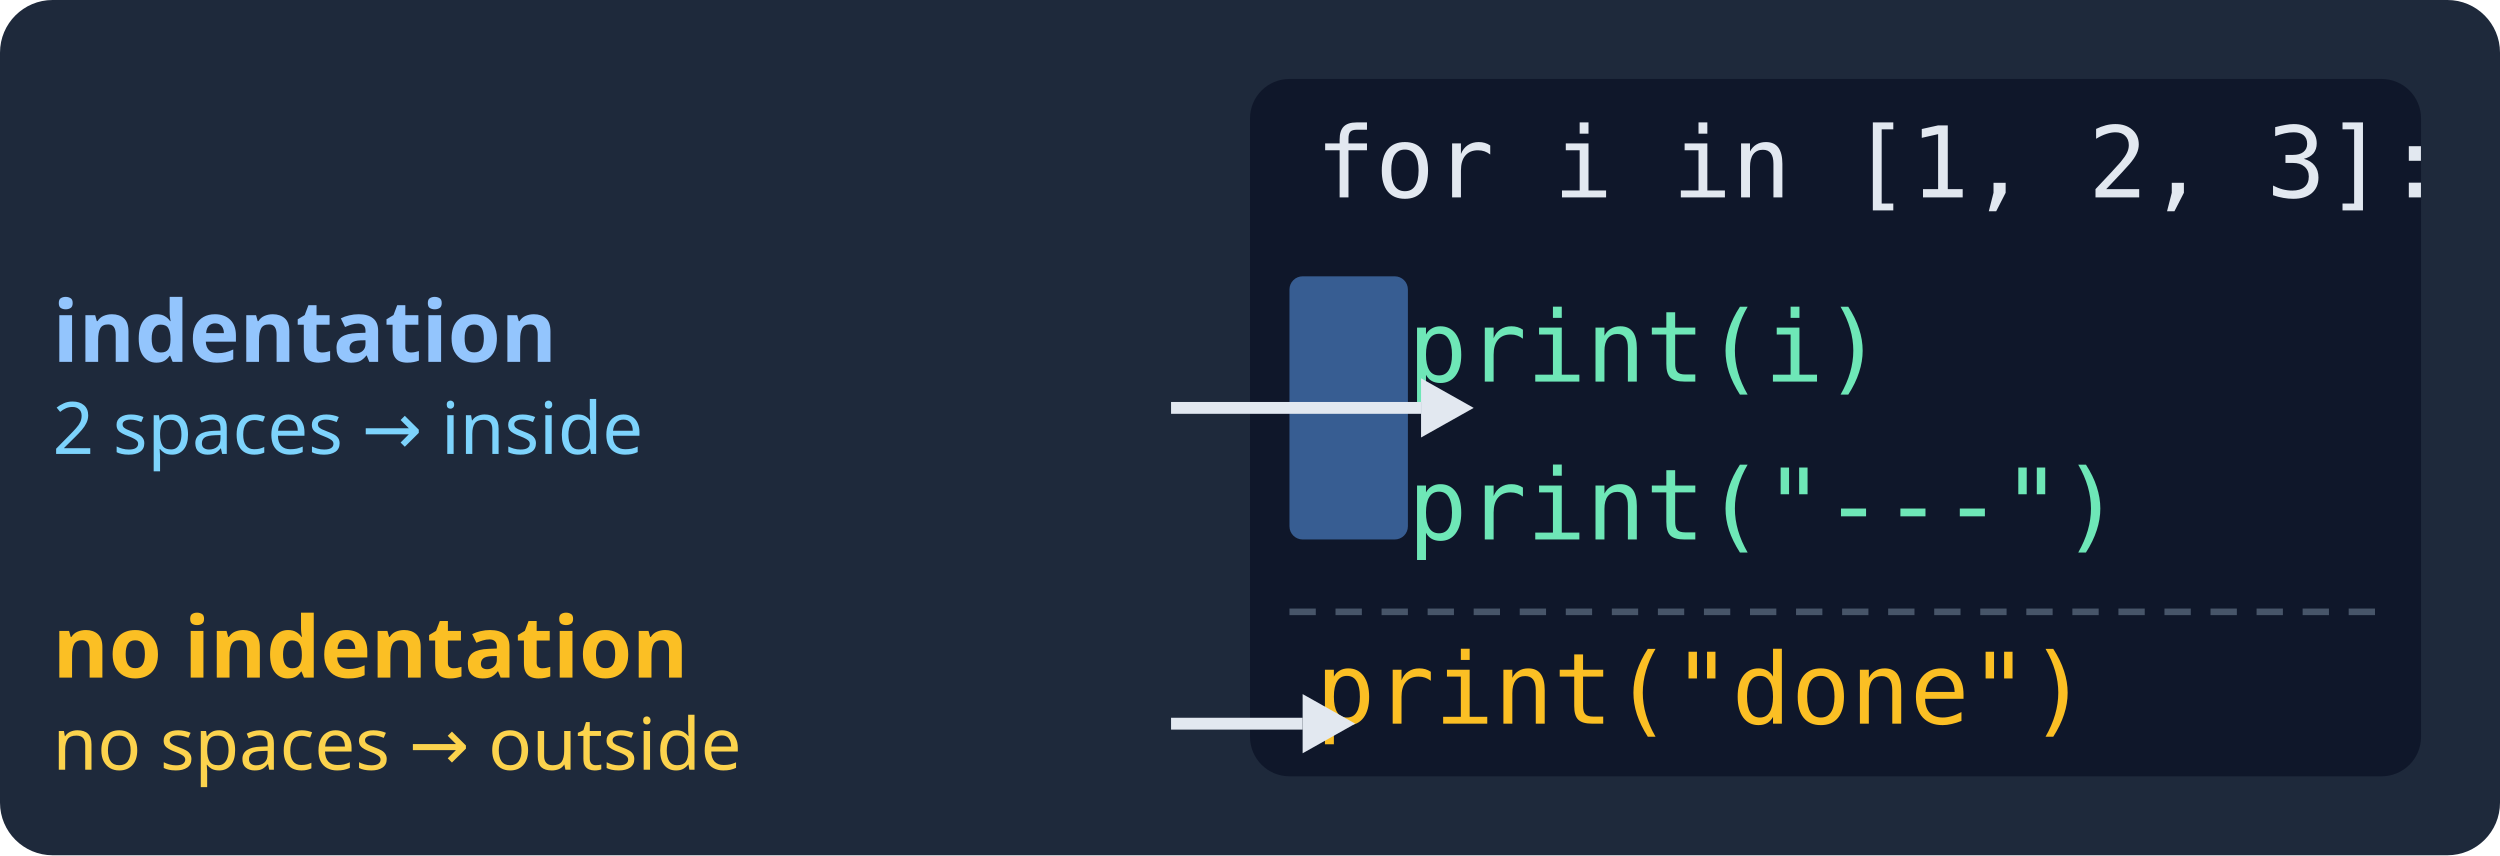
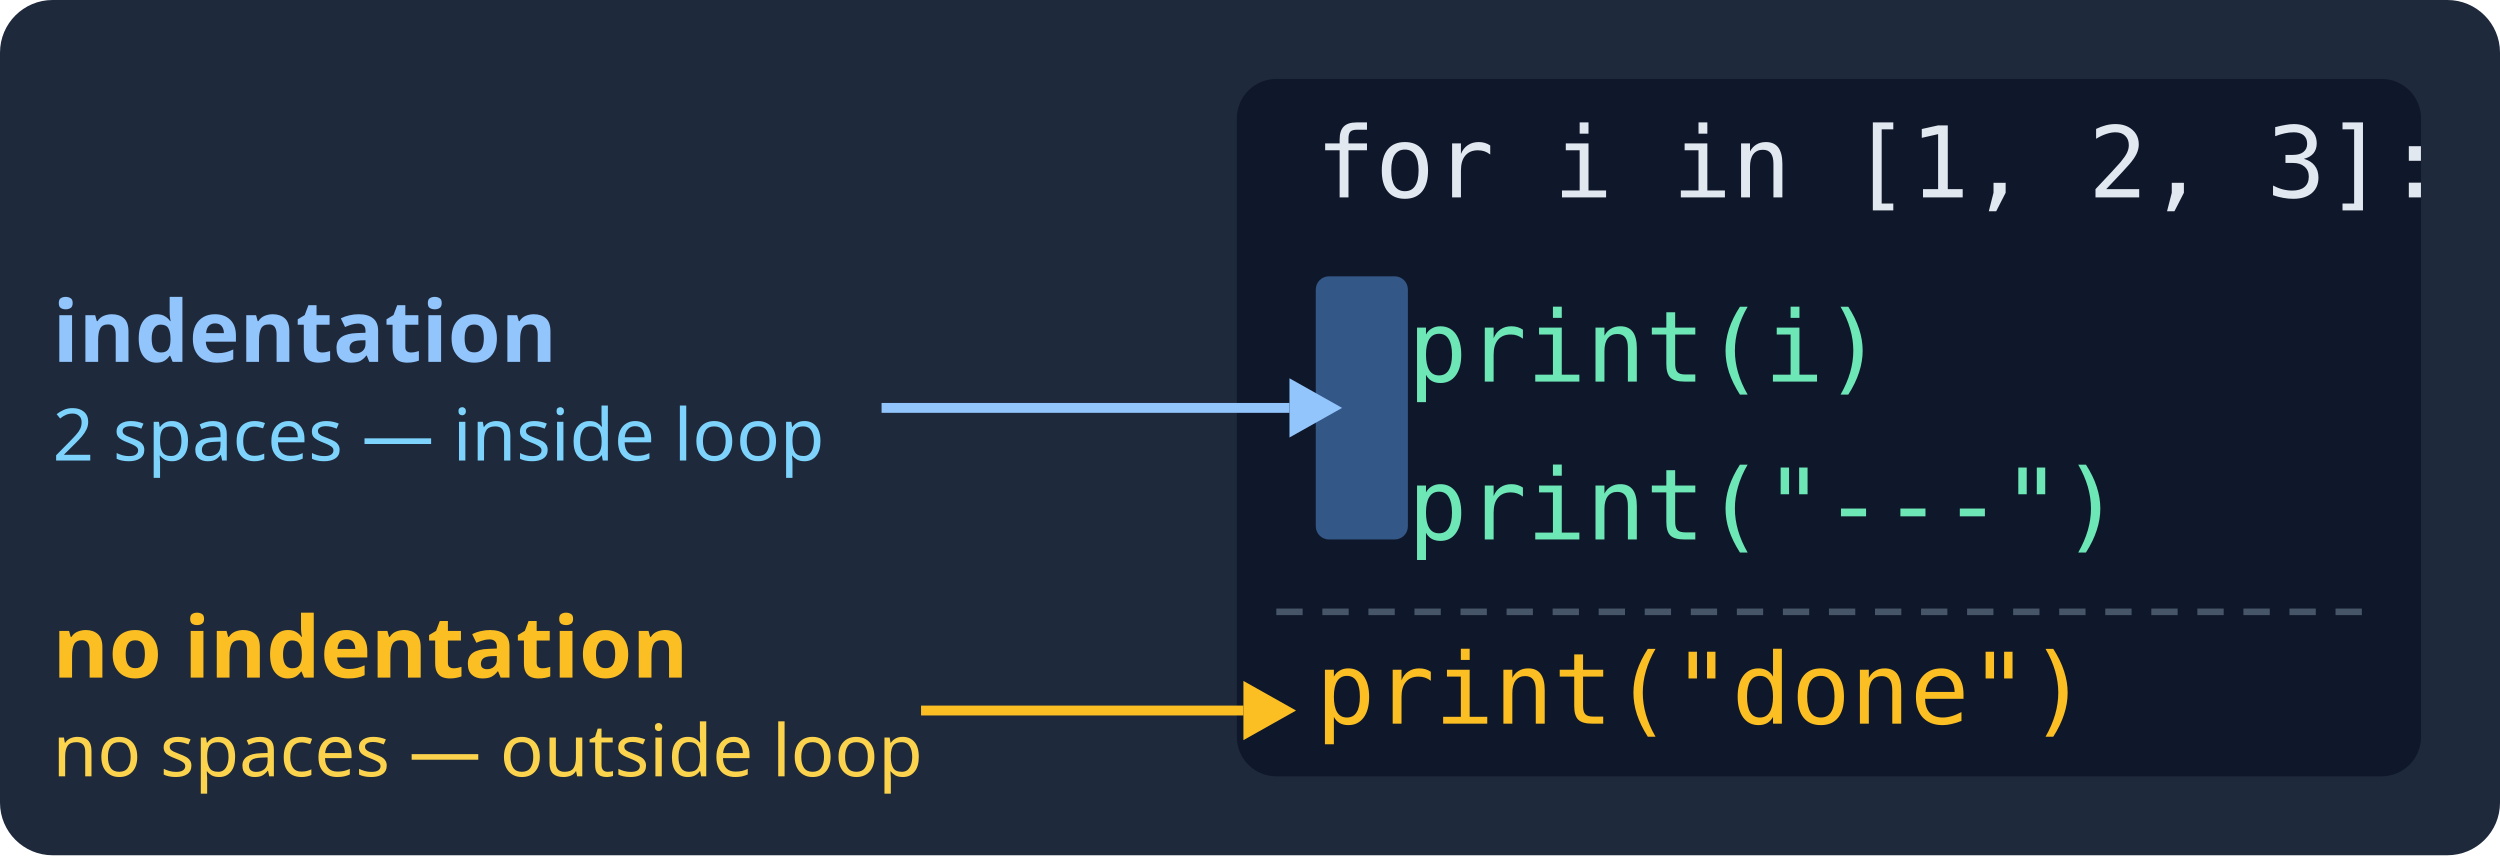
<svg xmlns="http://www.w3.org/2000/svg" viewBox="0 0 380 130">
  <rect x="0" y="0" width="380" height="130" rx="8" fill="#1e293b" />
-   <rect x="190" y="12" width="178" height="106" rx="6" fill="#0f172a" />
-   <rect x="196" y="42" width="18" height="40" rx="2" fill="rgba(96,165,250,0.5)" />
+   <rect x="188" y="12" width="180" height="106" rx="6" fill="#0f172a" />
+   <rect x="200" y="42" width="14" height="40" rx="2" fill="rgba(96,165,250,0.45)" />
  <text font-family="monospace" font-size="15" x="200" y="30" fill="#e2e8f0">for i in [1, 2, 3]:</text>
  <text font-family="monospace" font-size="15" x="214" y="58" fill="#6ee7b7">print(i)</text>
  <text font-family="monospace" font-size="15" x="214" y="82" fill="#6ee7b7">print("---")</text>
  <text font-family="monospace" font-size="15" x="200" y="110" fill="#fbbf24">print("done")</text>
-   <line x1="196" y1="93" x2="362" y2="93" stroke="#475569" stroke-width="1" stroke-dasharray="4,3" />
+   <line x1="194" y1="93" x2="362" y2="93" stroke="#475569" stroke-width="1" stroke-dasharray="4,3" />
  <text x="8" y="55" font-family="sans-serif" font-size="13" fill="#93c5fd" font-weight="700">indentation</text>
-   <text x="8" y="69" font-family="sans-serif" font-size="11" fill="#7dd3fc">2 spaces → inside</text>
-   <line x1="178" y1="62" x2="216" y2="62" stroke="#e2e8f0" stroke-width="1.8" />
-   <polygon points="224,62 216,57.5 216,66.5" fill="#e2e8f0" />
+   <text x="8" y="70" font-family="sans-serif" font-size="11" fill="#7dd3fc">2 spaces — inside loop</text>
+   <line x1="134" y1="62" x2="196" y2="62" stroke="#93c5fd" stroke-width="1.5" />
+   <polygon points="204,62 196,57.5 196,66.5" fill="#93c5fd" />
  <text x="8" y="103" font-family="sans-serif" font-size="13" fill="#fbbf24" font-weight="700">no indentation</text>
-   <text x="8" y="117" font-family="sans-serif" font-size="11" fill="#fcd34d">no spaces → outside</text>
-   <line x1="178" y1="110" x2="198" y2="110" stroke="#e2e8f0" stroke-width="1.8" />
-   <polygon points="206,110 198,105.5 198,114.5" fill="#e2e8f0" />
+   <text x="8" y="118" font-family="sans-serif" font-size="11" fill="#fcd34d">no spaces — outside loop</text>
+   <line x1="140" y1="108" x2="189" y2="108" stroke="#fbbf24" stroke-width="1.5" />
+   <polygon points="197,108 189,103.5 189,112.5" fill="#fbbf24" />
</svg>
